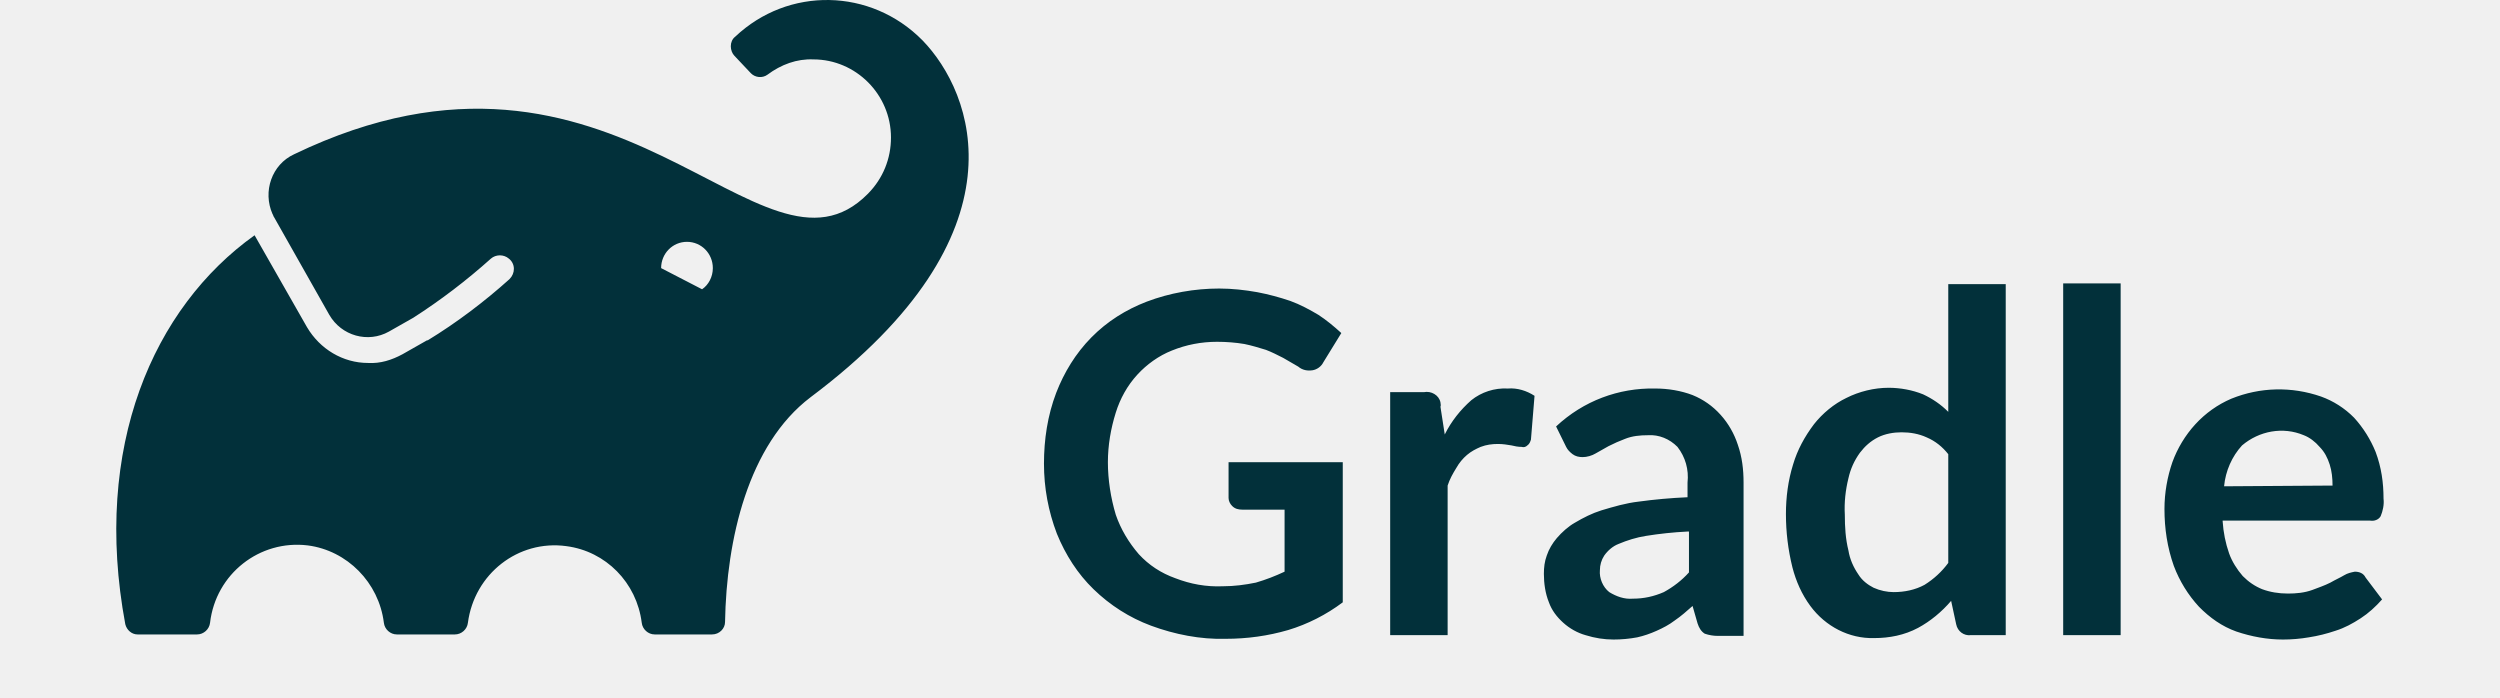
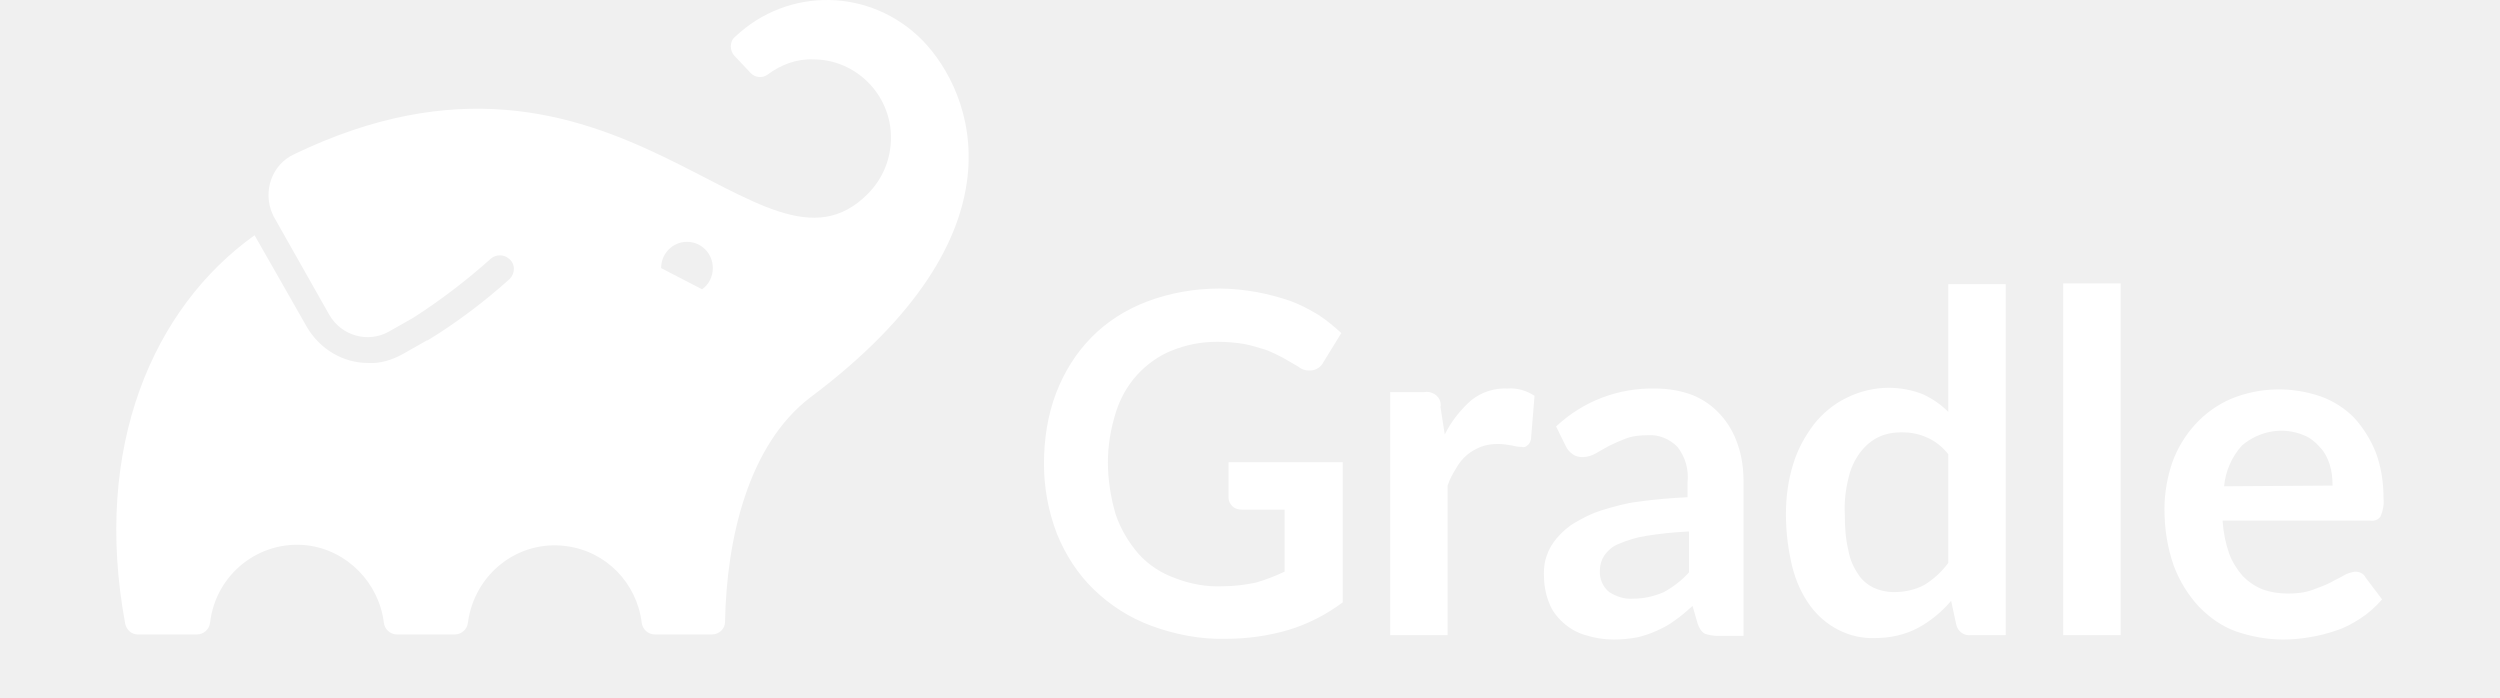
<svg xmlns="http://www.w3.org/2000/svg" width="172" height="48" viewBox="0 0 172 48" fill="none">
-   <path d="M92.382 31.901V41.44C91.246 42.293 89.961 42.946 88.626 43.347C87.243 43.749 85.81 43.95 84.327 43.95C82.597 44 80.819 43.649 79.188 43.046C77.705 42.494 76.371 41.64 75.234 40.536C74.147 39.482 73.307 38.176 72.714 36.72C72.121 35.164 71.825 33.557 71.825 31.901C71.825 30.244 72.072 28.587 72.665 27.031C73.208 25.625 73.999 24.32 75.086 23.215C76.173 22.111 77.458 21.307 78.891 20.755C80.473 20.153 82.202 19.851 83.882 19.851C84.772 19.851 85.661 19.952 86.501 20.102C87.292 20.253 88.033 20.454 88.775 20.705C89.466 20.956 90.109 21.307 90.702 21.659C91.246 22.01 91.789 22.462 92.283 22.914L91.048 24.922C90.9 25.223 90.603 25.424 90.307 25.474C89.961 25.525 89.615 25.474 89.318 25.223L88.281 24.621C87.885 24.42 87.49 24.219 87.094 24.069C86.6 23.918 86.106 23.767 85.612 23.667C85.019 23.567 84.376 23.516 83.734 23.516C82.647 23.516 81.609 23.717 80.621 24.119C79.731 24.47 78.891 25.073 78.249 25.776C77.557 26.529 77.063 27.432 76.766 28.386C76.42 29.491 76.223 30.645 76.223 31.8C76.223 33.005 76.42 34.26 76.766 35.415C77.112 36.419 77.656 37.323 78.348 38.126C79.04 38.879 79.88 39.431 80.868 39.783C81.906 40.184 82.993 40.385 84.129 40.335C84.92 40.335 85.661 40.235 86.403 40.084C87.094 39.883 87.737 39.632 88.379 39.331V35.063H85.464C85.217 35.063 84.969 35.013 84.772 34.812C84.624 34.662 84.525 34.461 84.525 34.26V31.8H92.382V31.901ZM99.399 29.892C99.844 28.989 100.486 28.185 101.228 27.533C101.92 26.98 102.809 26.679 103.748 26.73C104.39 26.679 105.033 26.88 105.576 27.232L105.329 30.244C105.28 30.395 105.23 30.545 105.082 30.645C104.983 30.746 104.835 30.796 104.687 30.746C104.44 30.746 104.193 30.696 103.995 30.645C103.699 30.595 103.402 30.545 103.056 30.545C102.661 30.545 102.265 30.595 101.87 30.746C101.524 30.896 101.228 31.047 100.931 31.298C100.635 31.549 100.388 31.85 100.19 32.202C99.943 32.603 99.745 32.955 99.597 33.407V43.699H95.644V26.98H97.966C98.46 26.88 99.004 27.181 99.103 27.683C99.103 27.784 99.152 27.884 99.103 27.985L99.399 29.892ZM107.059 29.34C108.937 27.583 111.358 26.679 113.878 26.73C114.768 26.73 115.657 26.88 116.448 27.181C117.189 27.483 117.832 27.934 118.375 28.537C118.919 29.139 119.314 29.842 119.561 30.595C119.858 31.449 119.957 32.302 119.957 33.206V43.749H118.178C117.881 43.749 117.585 43.699 117.288 43.598C117.041 43.448 116.893 43.197 116.794 42.895L116.448 41.691C116.053 42.042 115.657 42.393 115.213 42.695C114.817 42.996 114.422 43.197 113.977 43.398C113.533 43.598 113.088 43.749 112.643 43.849C112.099 43.95 111.556 44 111.012 44C110.37 44 109.727 43.9 109.085 43.699C108.541 43.548 107.998 43.247 107.553 42.845C107.108 42.444 106.762 41.992 106.565 41.44C106.318 40.837 106.219 40.134 106.219 39.482C106.219 39.03 106.268 38.628 106.416 38.226C106.565 37.775 106.812 37.373 107.108 37.022C107.454 36.62 107.899 36.218 108.344 35.967C108.937 35.616 109.53 35.315 110.172 35.114C111.012 34.863 111.852 34.612 112.742 34.511C113.829 34.361 114.966 34.26 116.102 34.21V33.206C116.201 32.302 115.954 31.449 115.41 30.746C114.867 30.194 114.126 29.892 113.384 29.943C112.841 29.943 112.297 29.993 111.803 30.194C111.408 30.344 111.062 30.495 110.666 30.696L109.777 31.198C109.53 31.348 109.184 31.449 108.887 31.449C108.64 31.449 108.393 31.399 108.195 31.248C107.998 31.097 107.85 30.947 107.751 30.746L107.059 29.34ZM116.102 36.57C115.114 36.62 114.175 36.72 113.236 36.871C112.594 36.971 111.951 37.172 111.358 37.423C110.963 37.574 110.617 37.875 110.37 38.226C110.172 38.528 110.073 38.879 110.073 39.23C110.024 39.783 110.271 40.385 110.716 40.737C111.21 41.038 111.753 41.239 112.346 41.188C113.088 41.188 113.78 41.038 114.471 40.737C115.114 40.385 115.707 39.933 116.201 39.381V36.57H116.102ZM137.994 19.5V43.699H135.572C135.128 43.749 134.683 43.448 134.584 42.946L134.238 41.339C133.596 42.092 132.805 42.745 131.965 43.197C131.026 43.699 129.988 43.9 128.951 43.9C127.221 43.95 125.59 43.096 124.552 41.691C123.959 40.887 123.564 39.984 123.317 39.03C123.021 37.825 122.872 36.62 122.872 35.365C122.872 34.21 123.021 33.055 123.366 31.951C123.663 30.947 124.157 30.043 124.8 29.189C125.393 28.436 126.183 27.784 127.023 27.382C127.913 26.93 128.951 26.679 129.939 26.679C130.73 26.679 131.57 26.83 132.311 27.131C132.953 27.432 133.546 27.834 134.041 28.336V19.55H137.994V19.5ZM134.041 31.248C133.645 30.746 133.151 30.344 132.558 30.093C132.014 29.842 131.421 29.742 130.828 29.742C130.285 29.742 129.692 29.842 129.198 30.093C128.703 30.344 128.308 30.696 127.962 31.148C127.567 31.7 127.32 32.252 127.172 32.905C126.974 33.708 126.875 34.562 126.924 35.415C126.924 36.268 126.974 37.072 127.172 37.875C127.27 38.477 127.517 39.03 127.863 39.532C128.11 39.933 128.506 40.235 128.901 40.435C129.346 40.636 129.84 40.737 130.285 40.737C131.026 40.737 131.767 40.586 132.41 40.235C133.052 39.833 133.596 39.331 134.041 38.728V31.248ZM145.901 19.5V43.699H141.947V19.5H145.901ZM152.918 35.867C152.967 36.62 153.115 37.373 153.363 38.076C153.56 38.628 153.906 39.18 154.301 39.632C154.697 40.034 155.142 40.335 155.636 40.536C156.179 40.737 156.772 40.837 157.415 40.837C157.958 40.837 158.551 40.787 159.095 40.586C159.49 40.435 159.935 40.285 160.33 40.084C160.676 39.883 161.022 39.733 161.269 39.582C161.516 39.431 161.763 39.381 162.01 39.331C162.307 39.331 162.603 39.431 162.752 39.733L163.888 41.239C163.444 41.741 162.949 42.193 162.406 42.544C161.862 42.895 161.319 43.197 160.676 43.398C160.083 43.598 159.49 43.749 158.848 43.849C158.255 43.95 157.662 44 157.069 44C155.982 44 154.894 43.799 153.857 43.448C152.868 43.096 152.028 42.494 151.287 41.741C150.546 40.938 149.953 39.984 149.557 38.929C149.113 37.674 148.915 36.369 148.915 35.013C148.915 33.909 149.113 32.804 149.459 31.8C149.805 30.846 150.348 29.943 151.04 29.189C151.732 28.436 152.572 27.834 153.511 27.432C155.487 26.629 157.662 26.579 159.688 27.282C160.528 27.583 161.319 28.085 161.961 28.738C162.603 29.441 163.098 30.244 163.444 31.097C163.839 32.152 163.987 33.206 163.987 34.31C164.037 34.712 163.938 35.164 163.789 35.515C163.641 35.766 163.345 35.867 163.048 35.817H152.918V35.867ZM160.479 33.407C160.479 32.905 160.429 32.403 160.281 31.951C160.133 31.499 159.935 31.097 159.589 30.746C159.293 30.395 158.897 30.093 158.502 29.943C157.069 29.34 155.438 29.641 154.252 30.645C153.56 31.399 153.115 32.403 153.017 33.457L160.479 33.407ZM63.473 2.782C59.915 -0.833 54.232 -0.933 50.575 2.531C50.378 2.681 50.279 2.932 50.279 3.183C50.279 3.434 50.378 3.685 50.526 3.836L51.663 5.041C51.959 5.342 52.453 5.392 52.799 5.141C53.738 4.439 54.825 4.037 55.962 4.087C58.877 4.087 61.299 6.497 61.299 9.459C61.299 10.915 60.755 12.271 59.718 13.325C52.354 20.805 42.52 -0.13 20.233 10.614C18.701 11.317 18.059 13.174 18.751 14.73C18.8 14.781 18.8 14.881 18.85 14.931L22.655 21.659C23.495 23.115 25.323 23.617 26.756 22.814L28.437 21.86C30.314 20.655 32.093 19.299 33.774 17.793C34.12 17.492 34.663 17.492 35.009 17.793C35.207 17.944 35.355 18.195 35.355 18.496C35.355 18.747 35.256 18.998 35.059 19.199C33.329 20.755 31.402 22.211 29.425 23.416H29.375L27.695 24.37C26.954 24.771 26.163 25.023 25.323 24.972C23.594 24.972 22.012 24.018 21.123 22.512L17.515 16.186C10.548 21.157 6.347 30.746 8.62 42.946C8.719 43.347 9.065 43.649 9.46 43.649H13.562C14.007 43.649 14.402 43.297 14.452 42.845C14.847 39.482 17.861 37.122 21.172 37.524C23.89 37.875 26.065 40.084 26.41 42.845C26.46 43.297 26.855 43.649 27.3 43.649H31.303C31.747 43.649 32.143 43.297 32.192 42.845C32.637 39.482 35.651 37.122 38.962 37.574C41.68 37.925 43.805 40.084 44.151 42.845C44.201 43.297 44.596 43.649 45.041 43.649H48.994C49.488 43.649 49.883 43.247 49.883 42.795C49.982 37.122 51.465 30.595 55.764 27.332C70.836 16.036 66.932 6.346 63.473 2.782ZM48.302 19.902L45.485 18.446C45.485 17.442 46.276 16.638 47.264 16.638C48.253 16.638 49.043 17.442 49.043 18.446C49.043 19.048 48.747 19.6 48.302 19.902Z" fill="#02303A" />
+   <path d="M92.382 31.901V41.44C91.246 42.293 89.961 42.946 88.626 43.347C87.243 43.749 85.81 43.95 84.327 43.95C82.597 44 80.819 43.649 79.188 43.046C77.705 42.494 76.371 41.64 75.234 40.536C74.147 39.482 73.307 38.176 72.714 36.72C72.121 35.164 71.825 33.557 71.825 31.901C71.825 30.244 72.072 28.587 72.665 27.031C73.208 25.625 73.999 24.32 75.086 23.215C76.173 22.111 77.458 21.307 78.891 20.755C80.473 20.153 82.202 19.851 83.882 19.851C84.772 19.851 85.661 19.952 86.501 20.102C87.292 20.253 88.033 20.454 88.775 20.705C89.466 20.956 90.109 21.307 90.702 21.659C91.246 22.01 91.789 22.462 92.283 22.914L91.048 24.922C90.9 25.223 90.603 25.424 90.307 25.474C89.961 25.525 89.615 25.474 89.318 25.223L88.281 24.621C87.885 24.42 87.49 24.219 87.094 24.069C86.6 23.918 86.106 23.767 85.612 23.667C85.019 23.567 84.376 23.516 83.734 23.516C82.647 23.516 81.609 23.717 80.621 24.119C79.731 24.47 78.891 25.073 78.249 25.776C77.557 26.529 77.063 27.432 76.766 28.386C76.42 29.491 76.223 30.645 76.223 31.8C76.223 33.005 76.42 34.26 76.766 35.415C77.112 36.419 77.656 37.323 78.348 38.126C79.04 38.879 79.88 39.431 80.868 39.783C81.906 40.184 82.993 40.385 84.129 40.335C84.92 40.335 85.661 40.235 86.403 40.084C87.094 39.883 87.737 39.632 88.379 39.331V35.063H85.464C85.217 35.063 84.969 35.013 84.772 34.812C84.624 34.662 84.525 34.461 84.525 34.26V31.8H92.382V31.901ZM99.399 29.892C99.844 28.989 100.486 28.185 101.228 27.533C101.92 26.98 102.809 26.679 103.748 26.73C104.39 26.679 105.033 26.88 105.576 27.232L105.329 30.244C105.28 30.395 105.23 30.545 105.082 30.645C104.983 30.746 104.835 30.796 104.687 30.746C104.44 30.746 104.193 30.696 103.995 30.645C103.699 30.595 103.402 30.545 103.056 30.545C102.661 30.545 102.265 30.595 101.87 30.746C101.524 30.896 101.228 31.047 100.931 31.298C100.635 31.549 100.388 31.85 100.19 32.202C99.943 32.603 99.745 32.955 99.597 33.407V43.699H95.644V26.98H97.966C98.46 26.88 99.004 27.181 99.103 27.683C99.103 27.784 99.152 27.884 99.103 27.985L99.399 29.892ZM107.059 29.34C108.937 27.583 111.358 26.679 113.878 26.73C114.768 26.73 115.657 26.88 116.448 27.181C117.189 27.483 117.832 27.934 118.375 28.537C118.919 29.139 119.314 29.842 119.561 30.595C119.858 31.449 119.957 32.302 119.957 33.206V43.749H118.178C117.881 43.749 117.585 43.699 117.288 43.598C117.041 43.448 116.893 43.197 116.794 42.895L116.448 41.691C116.053 42.042 115.657 42.393 115.213 42.695C114.817 42.996 114.422 43.197 113.977 43.398C113.533 43.598 113.088 43.749 112.643 43.849C112.099 43.95 111.556 44 111.012 44C110.37 44 109.727 43.9 109.085 43.699C108.541 43.548 107.998 43.247 107.553 42.845C107.108 42.444 106.762 41.992 106.565 41.44C106.318 40.837 106.219 40.134 106.219 39.482C106.219 39.03 106.268 38.628 106.416 38.226C106.565 37.775 106.812 37.373 107.108 37.022C107.454 36.62 107.899 36.218 108.344 35.967C108.937 35.616 109.53 35.315 110.172 35.114C111.012 34.863 111.852 34.612 112.742 34.511C113.829 34.361 114.966 34.26 116.102 34.21V33.206C116.201 32.302 115.954 31.449 115.41 30.746C114.867 30.194 114.126 29.892 113.384 29.943C112.841 29.943 112.297 29.993 111.803 30.194C111.408 30.344 111.062 30.495 110.666 30.696L109.777 31.198C109.53 31.348 109.184 31.449 108.887 31.449C108.64 31.449 108.393 31.399 108.195 31.248C107.998 31.097 107.85 30.947 107.751 30.746L107.059 29.34ZM116.102 36.57C115.114 36.62 114.175 36.72 113.236 36.871C112.594 36.971 111.951 37.172 111.358 37.423C110.963 37.574 110.617 37.875 110.37 38.226C110.172 38.528 110.073 38.879 110.073 39.23C110.024 39.783 110.271 40.385 110.716 40.737C111.21 41.038 111.753 41.239 112.346 41.188C113.088 41.188 113.78 41.038 114.471 40.737C115.114 40.385 115.707 39.933 116.201 39.381V36.57H116.102ZM137.994 19.5V43.699H135.572C135.128 43.749 134.683 43.448 134.584 42.946L134.238 41.339C133.596 42.092 132.805 42.745 131.965 43.197C131.026 43.699 129.988 43.9 128.951 43.9C127.221 43.95 125.59 43.096 124.552 41.691C123.959 40.887 123.564 39.984 123.317 39.03C123.021 37.825 122.872 36.62 122.872 35.365C122.872 34.21 123.021 33.055 123.366 31.951C123.663 30.947 124.157 30.043 124.8 29.189C125.393 28.436 126.183 27.784 127.023 27.382C127.913 26.93 128.951 26.679 129.939 26.679C130.73 26.679 131.57 26.83 132.311 27.131C132.953 27.432 133.546 27.834 134.041 28.336V19.55H137.994V19.5ZM134.041 31.248C133.645 30.746 133.151 30.344 132.558 30.093C132.014 29.842 131.421 29.742 130.828 29.742C130.285 29.742 129.692 29.842 129.198 30.093C128.703 30.344 128.308 30.696 127.962 31.148C127.567 31.7 127.32 32.252 127.172 32.905C126.974 33.708 126.875 34.562 126.924 35.415C126.924 36.268 126.974 37.072 127.172 37.875C127.27 38.477 127.517 39.03 127.863 39.532C128.11 39.933 128.506 40.235 128.901 40.435C129.346 40.636 129.84 40.737 130.285 40.737C131.026 40.737 131.767 40.586 132.41 40.235C133.052 39.833 133.596 39.331 134.041 38.728V31.248ZM145.901 19.5V43.699H141.947V19.5H145.901ZM152.918 35.867C152.967 36.62 153.115 37.373 153.363 38.076C153.56 38.628 153.906 39.18 154.301 39.632C154.697 40.034 155.142 40.335 155.636 40.536C156.179 40.737 156.772 40.837 157.415 40.837C157.958 40.837 158.551 40.787 159.095 40.586C159.49 40.435 159.935 40.285 160.33 40.084C160.676 39.883 161.022 39.733 161.269 39.582C161.516 39.431 161.763 39.381 162.01 39.331C162.307 39.331 162.603 39.431 162.752 39.733L163.888 41.239C163.444 41.741 162.949 42.193 162.406 42.544C161.862 42.895 161.319 43.197 160.676 43.398C160.083 43.598 159.49 43.749 158.848 43.849C158.255 43.95 157.662 44 157.069 44C155.982 44 154.894 43.799 153.857 43.448C152.868 43.096 152.028 42.494 151.287 41.741C150.546 40.938 149.953 39.984 149.557 38.929C149.113 37.674 148.915 36.369 148.915 35.013C148.915 33.909 149.113 32.804 149.459 31.8C149.805 30.846 150.348 29.943 151.04 29.189C151.732 28.436 152.572 27.834 153.511 27.432C155.487 26.629 157.662 26.579 159.688 27.282C160.528 27.583 161.319 28.085 161.961 28.738C162.603 29.441 163.098 30.244 163.444 31.097C163.839 32.152 163.987 33.206 163.987 34.31C164.037 34.712 163.938 35.164 163.789 35.515C163.641 35.766 163.345 35.867 163.048 35.817H152.918V35.867ZM160.479 33.407C160.479 32.905 160.429 32.403 160.281 31.951C160.133 31.499 159.935 31.097 159.589 30.746C159.293 30.395 158.897 30.093 158.502 29.943C157.069 29.34 155.438 29.641 154.252 30.645C153.56 31.399 153.115 32.403 153.017 33.457L160.479 33.407ZM63.473 2.782C59.915 -0.833 54.232 -0.933 50.575 2.531C50.378 2.681 50.279 2.932 50.279 3.183C50.279 3.434 50.378 3.685 50.526 3.836L51.663 5.041C51.959 5.342 52.453 5.392 52.799 5.141C53.738 4.439 54.825 4.037 55.962 4.087C58.877 4.087 61.299 6.497 61.299 9.459C61.299 10.915 60.755 12.271 59.718 13.325C52.354 20.805 42.52 -0.13 20.233 10.614C18.701 11.317 18.059 13.174 18.751 14.73C18.8 14.781 18.8 14.881 18.85 14.931L22.655 21.659C23.495 23.115 25.323 23.617 26.756 22.814L28.437 21.86C30.314 20.655 32.093 19.299 33.774 17.793C34.12 17.492 34.663 17.492 35.009 17.793C35.207 17.944 35.355 18.195 35.355 18.496C35.355 18.747 35.256 18.998 35.059 19.199C33.329 20.755 31.402 22.211 29.425 23.416H29.375L27.695 24.37C26.954 24.771 26.163 25.023 25.323 24.972C23.594 24.972 22.012 24.018 21.123 22.512L17.515 16.186C10.548 21.157 6.347 30.746 8.62 42.946C8.719 43.347 9.065 43.649 9.46 43.649H13.562C14.007 43.649 14.402 43.297 14.452 42.845C14.847 39.482 17.861 37.122 21.172 37.524C23.89 37.875 26.065 40.084 26.41 42.845C26.46 43.297 26.855 43.649 27.3 43.649H31.303C31.747 43.649 32.143 43.297 32.192 42.845C32.637 39.482 35.651 37.122 38.962 37.574C41.68 37.925 43.805 40.084 44.151 42.845C44.201 43.297 44.596 43.649 45.041 43.649H48.994C49.488 43.649 49.883 43.247 49.883 42.795C49.982 37.122 51.465 30.595 55.764 27.332C70.836 16.036 66.932 6.346 63.473 2.782ZM48.302 19.902L45.485 18.446C45.485 17.442 46.276 16.638 47.264 16.638C48.253 16.638 49.043 17.442 49.043 18.446C49.043 19.048 48.747 19.6 48.302 19.902Z" fill="#FFFFFF" />
</svg>
